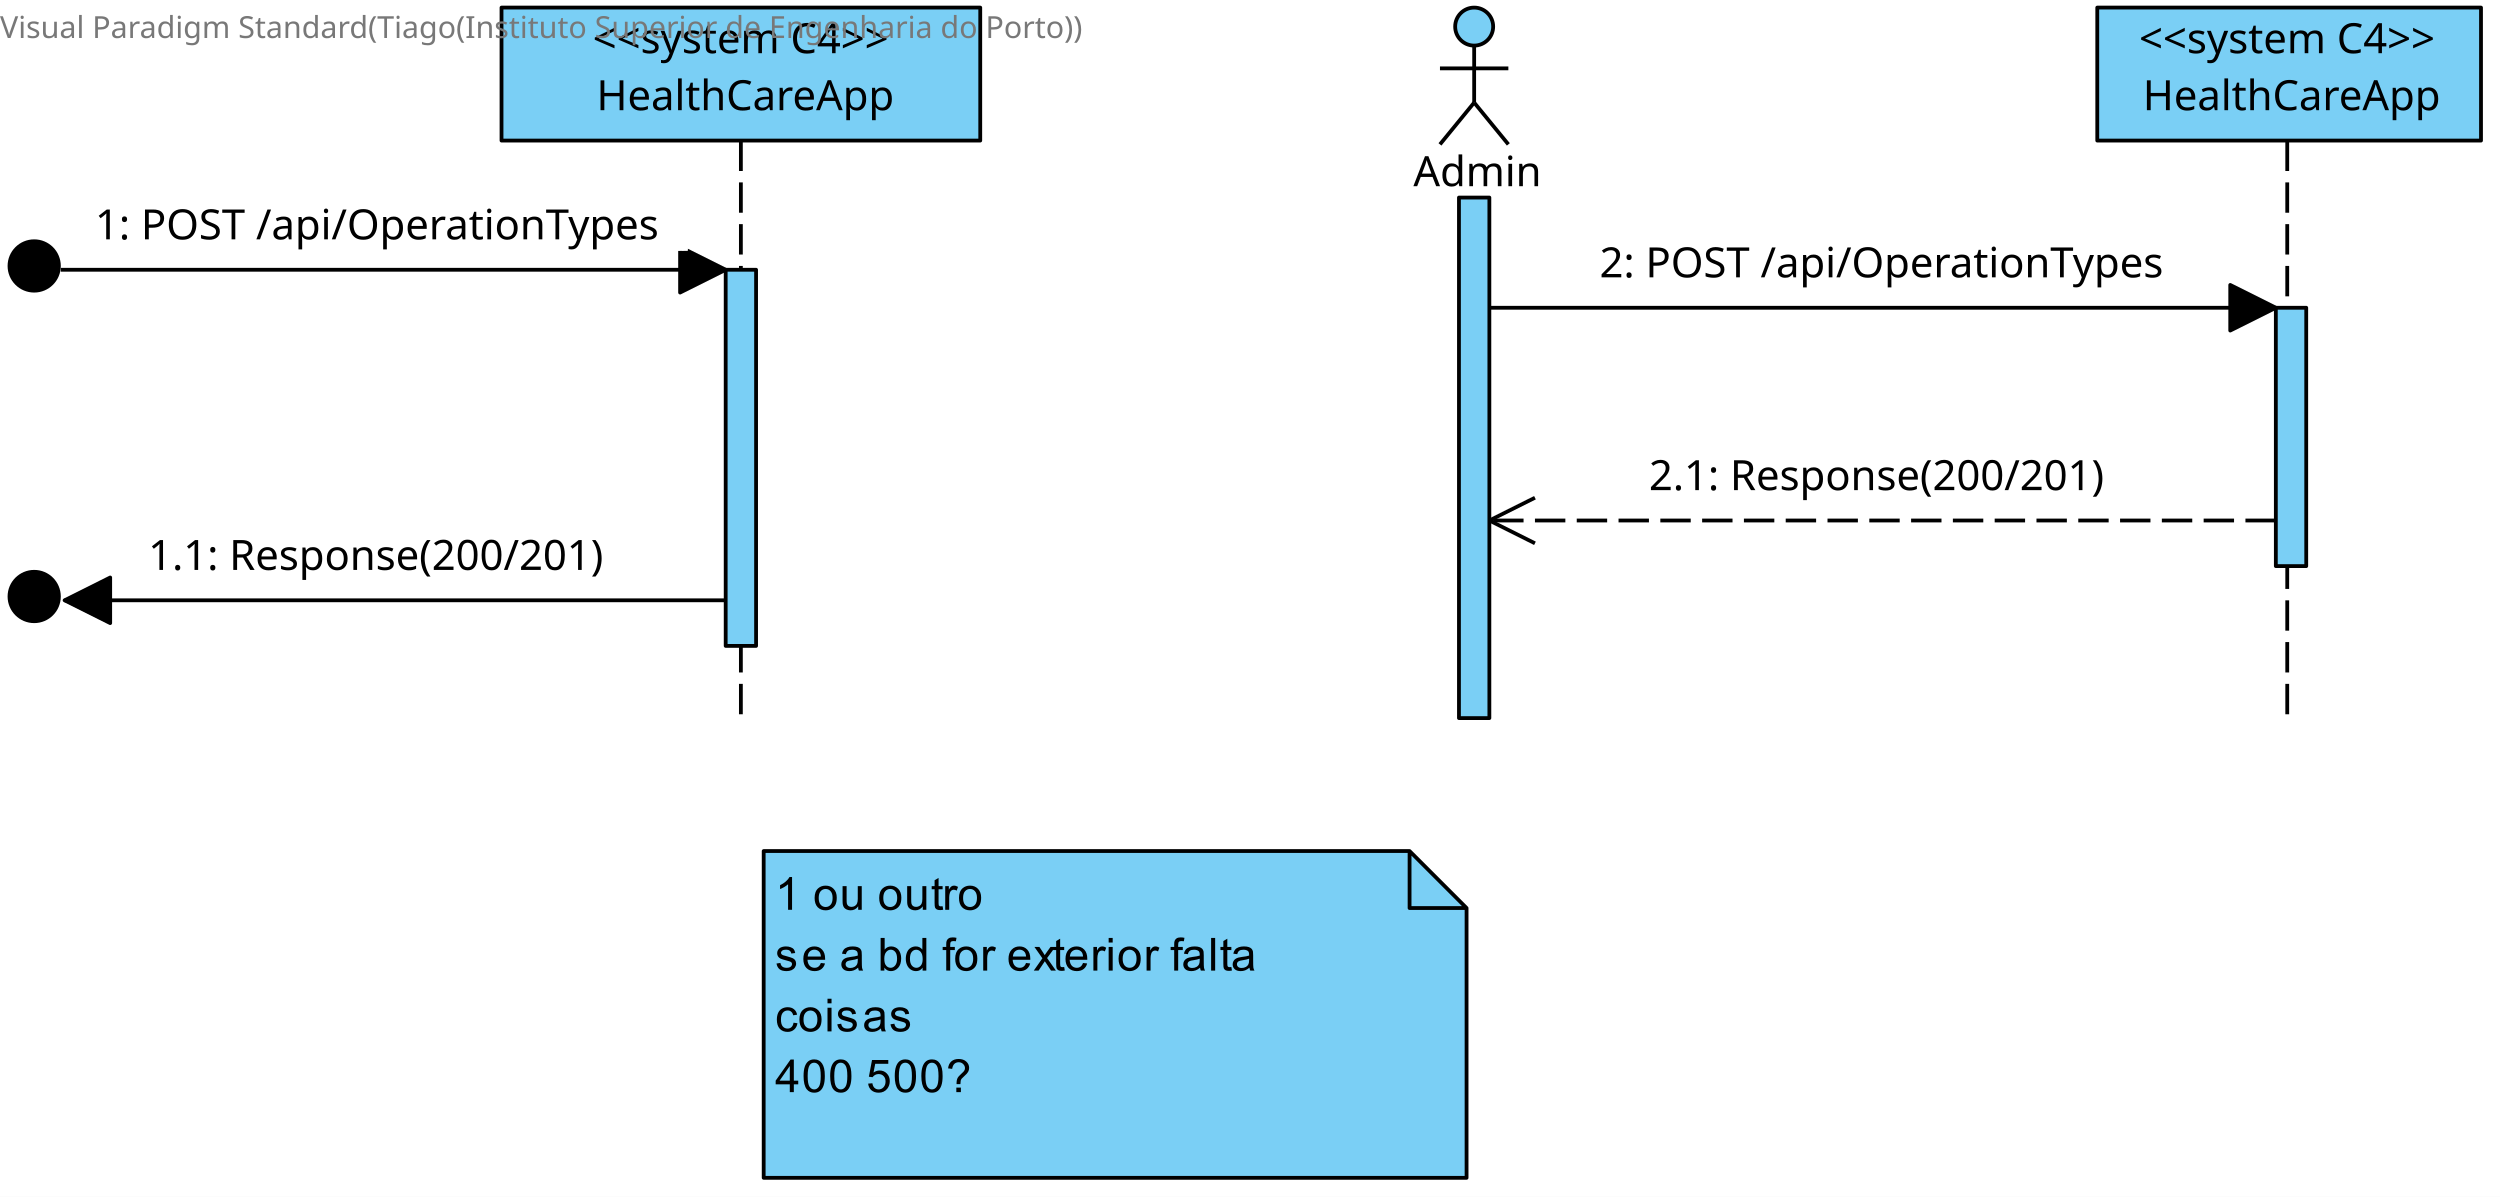
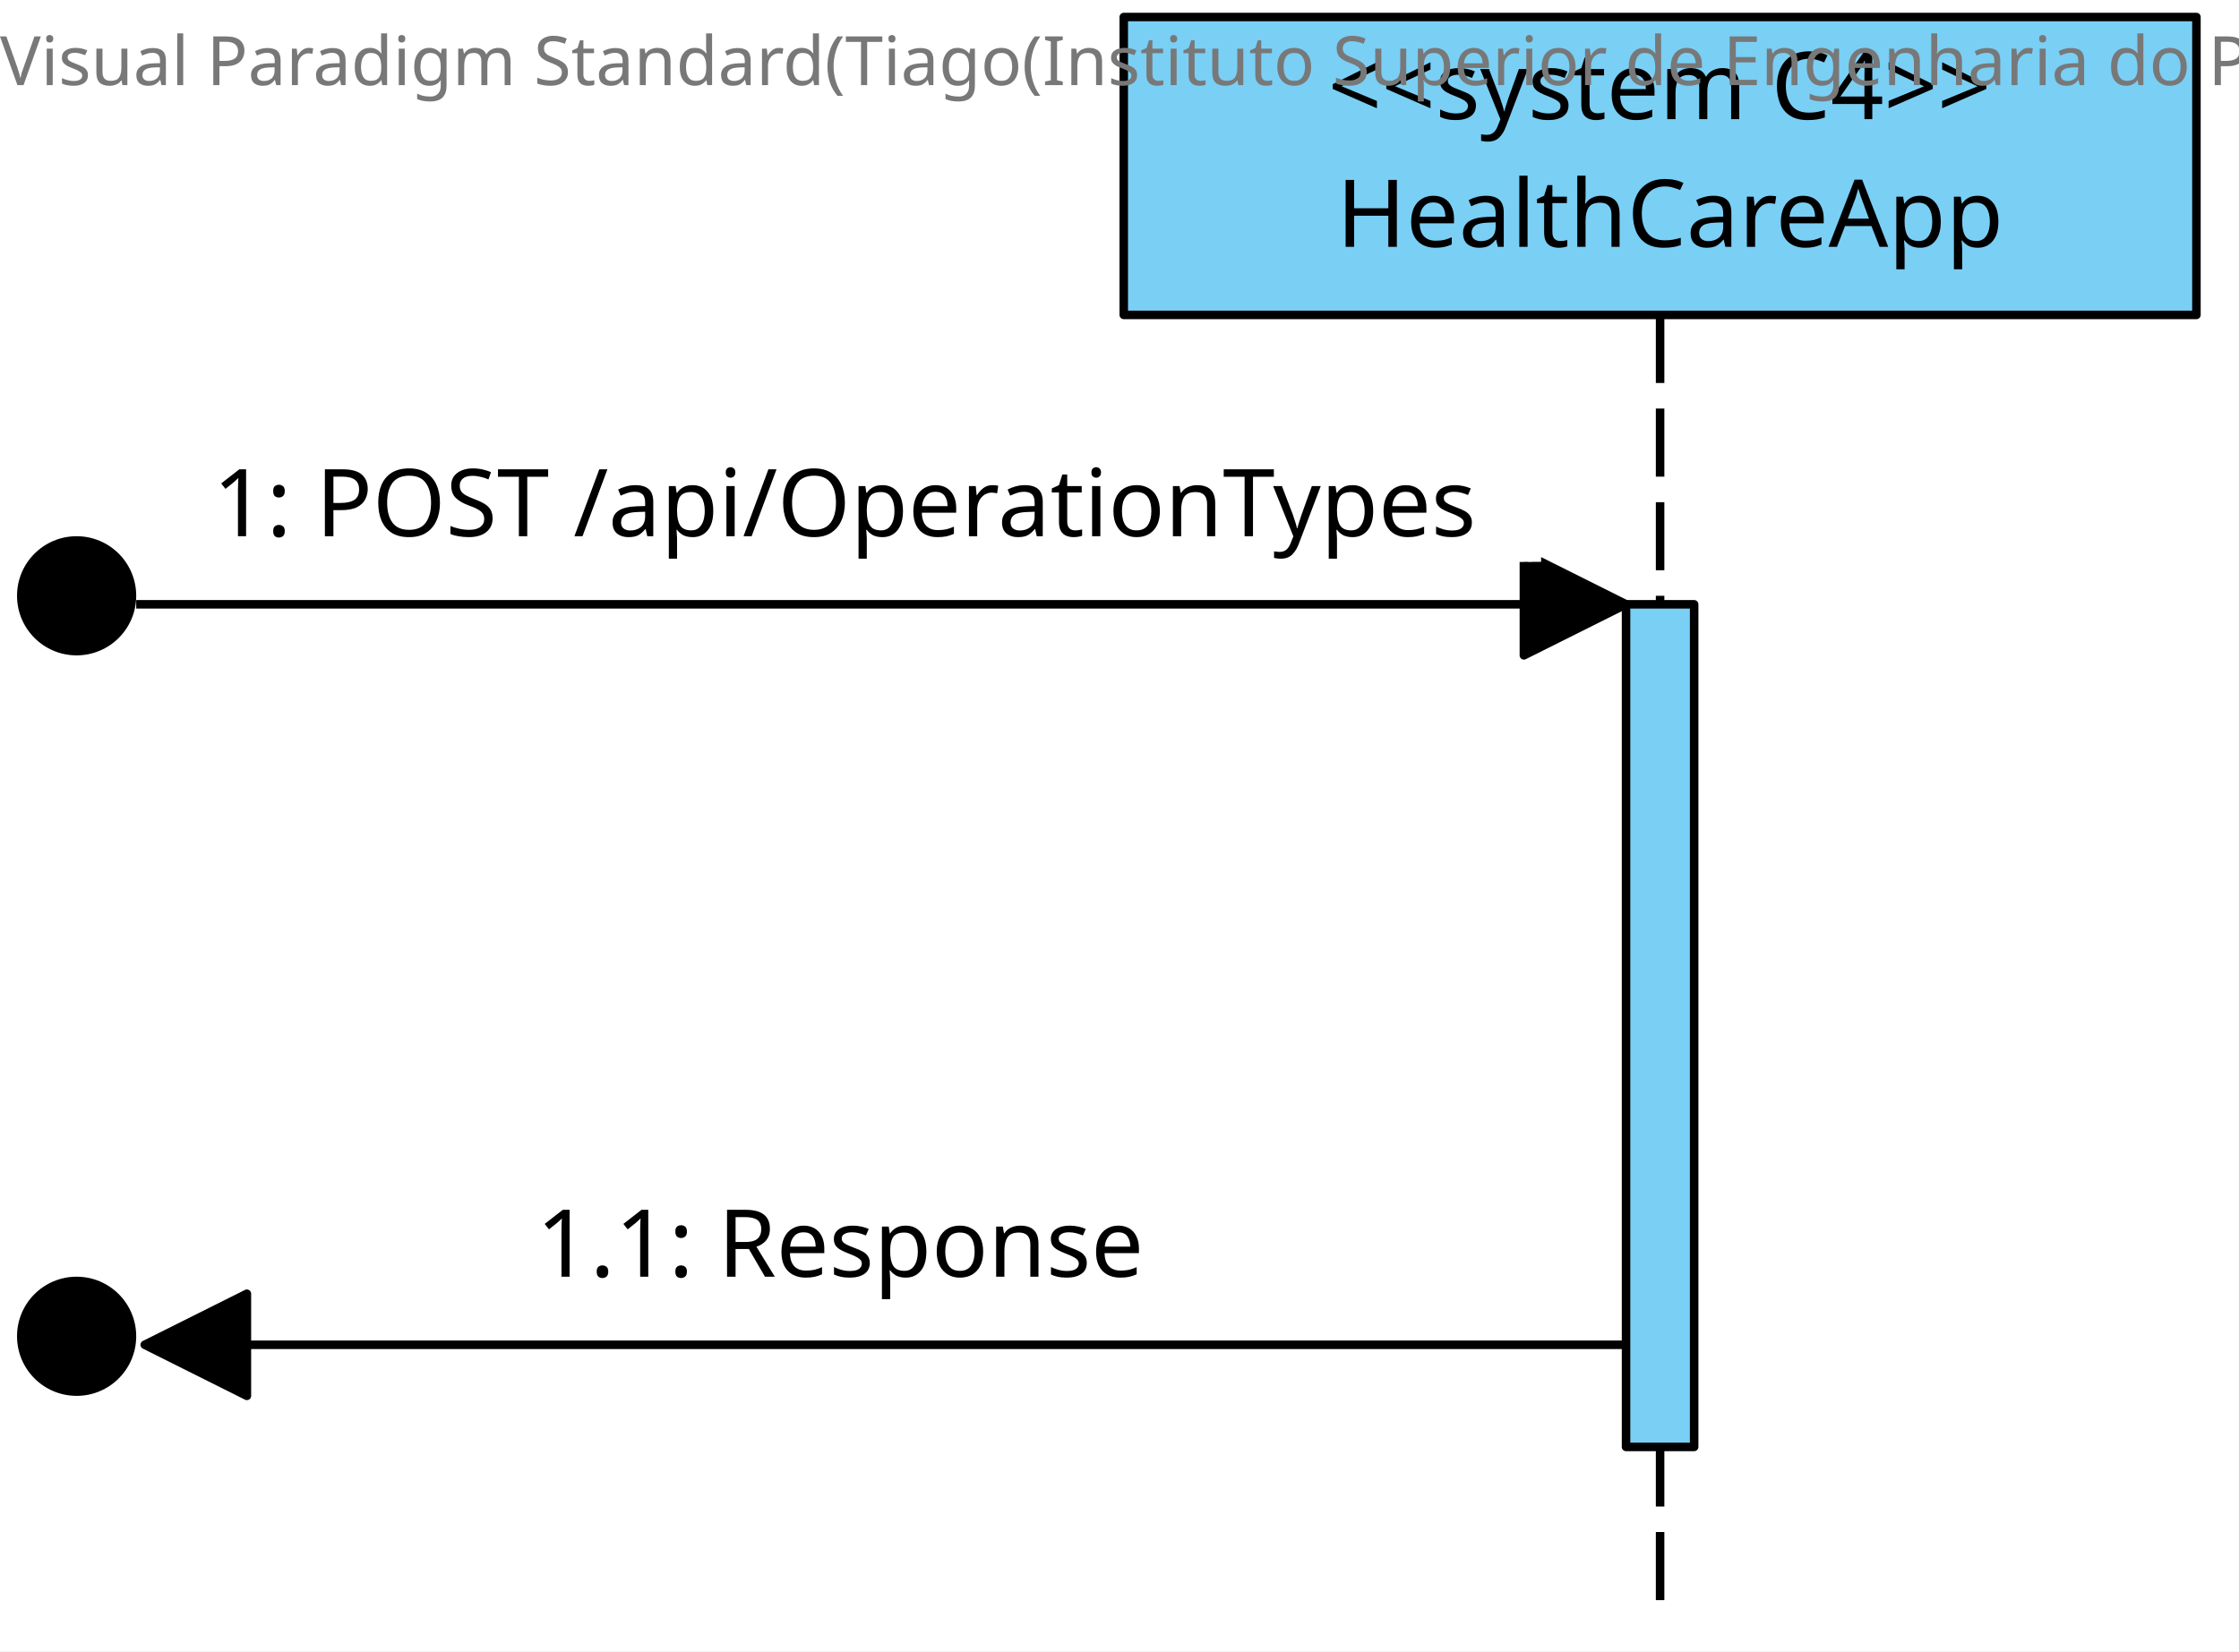
- <svg xmlns="http://www.w3.org/2000/svg" fill-opacity="0" color-rendering="auto" color-interpolation="auto" text-rendering="auto" stroke="rgb(0,0,0)" stroke-linecap="square" width="658" stroke-miterlimit="10" shape-rendering="auto" stroke-opacity="0" fill="rgb(0,0,0)" stroke-dasharray="none" font-weight="normal" stroke-width="1" height="315" font-family="'Dialog'" font-style="normal" stroke-linejoin="miter" font-size="12px" stroke-dashoffset="0" image-rendering="auto">
+ <svg xmlns="http://www.w3.org/2000/svg" fill-opacity="0" color-rendering="auto" color-interpolation="auto" text-rendering="auto" stroke="rgb(0,0,0)" stroke-linecap="square" width="263" stroke-miterlimit="10" shape-rendering="auto" stroke-opacity="0" fill="rgb(0,0,0)" stroke-dasharray="none" font-weight="normal" stroke-width="1" height="194" font-family="'Dialog'" font-style="normal" stroke-linejoin="miter" font-size="12px" stroke-dashoffset="0" image-rendering="auto">
  <defs id="genericDefs" />
  <g>
    <defs id="defs1">
      <clipPath clipPathUnits="userSpaceOnUse" id="clipPath1">
        <path d="M-7 -7 L138 -7 L138 199 L-7 199 L-7 -7 Z" />
      </clipPath>
      <clipPath clipPathUnits="userSpaceOnUse" id="clipPath2">
        <path d="M-7 -7 L26 -7 L26 31 L-7 31 L-7 -7 Z" />
      </clipPath>
      <clipPath clipPathUnits="userSpaceOnUse" id="clipPath3">
        <path d="M-7 -7 L19 -7 L19 110 L-7 110 L-7 -7 Z" />
      </clipPath>
      <clipPath clipPathUnits="userSpaceOnUse" id="clipPath4">
-         <path d="M-7 -7 L71 -7 L71 199 L-7 199 L-7 -7 Z" />
+         <path d="M-127 -30 L254 -30 L254 60 L-127 60 L-127 -30 Z" />
      </clipPath>
      <clipPath clipPathUnits="userSpaceOnUse" id="clipPath5">
-         <path d="M-7 -7 L113 -7 L113 199 L-7 199 L-7 -7 Z" />
+         <path d="M0 0 L279 0 L279 104 L0 104 L0 0 Z" />
      </clipPath>
      <clipPath clipPathUnits="userSpaceOnUse" id="clipPath6">
-         <path d="M-7 -7 L19 -7 L19 79 L-7 79 L-7 -7 Z" />
+         <path d="M215 30 L215 45 L50 45 L50 30 ZM0 0 L0 104 L279 104 L279 11 L166 11 L166 0 Z" />
      </clipPath>
      <clipPath clipPathUnits="userSpaceOnUse" id="clipPath7">
-         <path d="M-7 -7 L197 -7 L197 98 L-7 98 L-7 -7 Z" />
+         <path d="M0 0 L278 0 L278 104 L0 104 L0 0 Z" />
      </clipPath>
      <clipPath clipPathUnits="userSpaceOnUse" id="clipPath8">
-         <path d="M0 0 L0 87 L171 87 L171 0 Z" />
+         <path d="M177 30 L177 45 L86 45 L86 30 ZM0 0 L0 104 L278 104 L278 0 Z" />
      </clipPath>
      <clipPath clipPathUnits="userSpaceOnUse" id="clipPath9">
-         <path d="M-127 -30 L254 -30 L254 60 L-127 60 L-127 -30 Z" />
+         <path d="M-91 -15 L182 -15 L182 30 L-91 30 L-91 -15 Z" />
      </clipPath>
      <clipPath clipPathUnits="userSpaceOnUse" id="clipPath10">
-         <path d="M-52 -15 L104 -15 L104 30 L-52 30 L-52 -15 Z" />
-       </clipPath>
-       <clipPath clipPathUnits="userSpaceOnUse" id="clipPath11">
-         <path d="M-102 -30 L204 -30 L204 60 L-102 60 L-102 -30 Z" />
-       </clipPath>
-       <clipPath clipPathUnits="userSpaceOnUse" id="clipPath12">
-         <path d="M0 0 L279 0 L279 104 L0 104 L0 0 Z" />
-       </clipPath>
-       <clipPath clipPathUnits="userSpaceOnUse" id="clipPath13">
-         <path d="M215 30 L215 45 L50 45 L50 30 ZM0 0 L0 104 L279 104 L279 11 L166 11 L166 0 Z" />
-       </clipPath>
-       <clipPath clipPathUnits="userSpaceOnUse" id="clipPath14">
-         <path d="M0 0 L278 0 L278 104 L0 104 L0 0 Z" />
-       </clipPath>
-       <clipPath clipPathUnits="userSpaceOnUse" id="clipPath15">
-         <path d="M202 30 L202 45 L63 45 L63 30 ZM0 0 L0 104 L278 104 L278 0 Z" />
-       </clipPath>
-       <clipPath clipPathUnits="userSpaceOnUse" id="clipPath16">
-         <path d="M0 0 L311 0 L311 104 L0 104 L0 0 Z" />
-       </clipPath>
-       <clipPath clipPathUnits="userSpaceOnUse" id="clipPath17">
-         <path d="M72 6 L72 21 L20 21 L20 6 ZM235 30 L235 45 L70 45 L70 30 ZM222 86 L222 101 L83 101 L83 86 ZM0 0 L0 104 L311 104 L311 1 L210 1 L210 0 Z" />
-       </clipPath>
-       <clipPath clipPathUnits="userSpaceOnUse" id="clipPath18">
-         <path d="M222 30 L222 45 L83 45 L83 30 ZM0 0 L0 104 L311 104 L311 0 Z" />
-       </clipPath>
-       <clipPath clipPathUnits="userSpaceOnUse" id="clipPath19">
-         <path d="M-139 -15 L278 -15 L278 30 L-139 30 L-139 -15 Z" />
-       </clipPath>
-       <clipPath clipPathUnits="userSpaceOnUse" id="clipPath20">
        <path d="M-165 -15 L330 -15 L330 30 L-165 30 L-165 -15 Z" />
      </clipPath>
    </defs>
    <g fill="white" text-rendering="geometricPrecision" fill-opacity="1" stroke-opacity="1" stroke="white">
-       <rect x="0" width="658" height="315" y="0" stroke="none" />
+       <rect x="0" width="263" height="194" y="0" stroke="none" />
    </g>
    <g font-size="11px" transform="translate(132,2)" fill-opacity="1" fill="rgb(122,207,245)" text-rendering="geometricPrecision" image-rendering="optimizeQuality" font-family="sans-serif" stroke="rgb(122,207,245)" stroke-opacity="1">
      <rect x="0" width="126" height="35" y="0" clip-path="url(#clipPath1)" stroke="none" />
    </g>
    <g stroke-linecap="butt" font-size="11px" transform="translate(132,2)" fill-opacity="1" fill="black" text-rendering="geometricPrecision" image-rendering="optimizeQuality" font-family="sans-serif" stroke-linejoin="round" stroke="black" stroke-opacity="1" stroke-miterlimit="0">
      <rect fill="none" x="0" width="126" height="35" y="0" clip-path="url(#clipPath1)" />
      <line clip-path="url(#clipPath1)" fill="none" x1="63" x2="63" y1="35" y2="188" stroke-linejoin="bevel" stroke-dasharray="8,3" />
    </g>
    <g font-size="11px" transform="translate(2,61)" fill-opacity="1" fill="black" text-rendering="geometricPrecision" image-rendering="optimizeQuality" font-family="sans-serif" stroke="black" stroke-opacity="1">
      <circle r="7" clip-path="url(#clipPath2)" cx="7" cy="9" stroke="none" />
    </g>
    <g font-size="11px" transform="translate(191,71)" fill-opacity="1" fill="rgb(122,207,245)" text-rendering="geometricPrecision" image-rendering="optimizeQuality" font-family="sans-serif" stroke="rgb(122,207,245)" stroke-opacity="1">
      <rect x="0" width="8" height="99" y="0" clip-path="url(#clipPath3)" stroke="none" />
    </g>
    <g stroke-linecap="butt" font-size="11px" transform="translate(191,71)" fill-opacity="1" fill="black" text-rendering="geometricPrecision" image-rendering="optimizeQuality" font-family="sans-serif" stroke-linejoin="round" stroke="black" stroke-opacity="1" stroke-miterlimit="0">
      <rect fill="none" x="0" width="8" height="99" y="0" clip-path="url(#clipPath3)" />
    </g>
    <g font-size="11px" transform="translate(2,148)" fill-opacity="1" fill="black" text-rendering="geometricPrecision" image-rendering="optimizeQuality" font-family="sans-serif" stroke="black" stroke-opacity="1">
      <circle r="7" clip-path="url(#clipPath2)" cx="7" cy="9" stroke="none" />
    </g>
-     <g font-size="11px" transform="translate(358,2)" fill-opacity="1" fill="rgb(122,207,245)" text-rendering="geometricPrecision" image-rendering="optimizeQuality" font-family="sans-serif" stroke="rgb(122,207,245)" stroke-opacity="1">
-       <circle r="5" clip-path="url(#clipPath4)" cx="30" cy="5" stroke="none" />
-       <rect x="26" width="8" height="137" y="50" clip-path="url(#clipPath4)" stroke="none" />
-     </g>
-     <g stroke-linecap="butt" font-size="11px" transform="translate(358,2)" fill-opacity="1" fill="black" text-rendering="geometricPrecision" image-rendering="optimizeQuality" font-family="sans-serif" stroke-linejoin="round" stroke="black" stroke-opacity="1" stroke-miterlimit="0">
-       <circle fill="none" r="5" clip-path="url(#clipPath4)" cx="30" cy="5" />
-       <rect fill="none" x="26" width="8" height="137" y="50" clip-path="url(#clipPath4)" />
-       <line y2="25" fill="none" x1="30" clip-path="url(#clipPath4)" x2="30" y1="10" />
-       <line y2="36" fill="none" x1="30" clip-path="url(#clipPath4)" x2="21" y1="25" />
-       <line y2="36" fill="none" x1="30" clip-path="url(#clipPath4)" x2="39" y1="25" />
-       <line y2="16" fill="none" x1="21" clip-path="url(#clipPath4)" x2="39" y1="16" />
-     </g>
-     <g font-size="11px" transform="translate(552,2)" fill-opacity="1" fill="rgb(122,207,245)" text-rendering="geometricPrecision" image-rendering="optimizeQuality" font-family="sans-serif" stroke="rgb(122,207,245)" stroke-opacity="1">
-       <rect x="0" width="101" height="35" y="0" clip-path="url(#clipPath5)" stroke="none" />
-     </g>
-     <g stroke-linecap="butt" font-size="11px" transform="translate(552,2)" fill-opacity="1" fill="black" text-rendering="geometricPrecision" image-rendering="optimizeQuality" font-family="sans-serif" stroke-linejoin="round" stroke="black" stroke-opacity="1" stroke-miterlimit="0">
-       <rect fill="none" x="0" width="101" height="35" y="0" clip-path="url(#clipPath5)" />
-       <line clip-path="url(#clipPath5)" fill="none" x1="50" x2="50" y1="35" y2="188" stroke-linejoin="bevel" stroke-dasharray="8,3" />
-     </g>
-     <g font-size="11px" transform="translate(599,81)" fill-opacity="1" fill="rgb(122,207,245)" text-rendering="geometricPrecision" image-rendering="optimizeQuality" font-family="sans-serif" stroke="rgb(122,207,245)" stroke-opacity="1">
-       <rect x="0" width="8" height="68" y="0" clip-path="url(#clipPath6)" stroke="none" />
-     </g>
-     <g stroke-linecap="butt" font-size="11px" transform="translate(599,81)" fill-opacity="1" fill="black" text-rendering="geometricPrecision" image-rendering="optimizeQuality" font-family="sans-serif" stroke-linejoin="round" stroke="black" stroke-opacity="1" stroke-miterlimit="0">
-       <rect fill="none" x="0" width="8" height="68" y="0" clip-path="url(#clipPath6)" />
-     </g>
-     <g transform="translate(201,224)" fill-opacity="1" fill="rgb(122,207,245)" text-rendering="geometricPrecision" image-rendering="optimizeQuality" font-family="sans-serif" stroke="rgb(122,207,245)" stroke-opacity="1">
-       <polygon points=" 0 0 170 0 185 15 170 15 170 0 185 15 185 86 0 86" stroke="none" clip-path="url(#clipPath7)" />
-     </g>
-     <g stroke-linecap="butt" transform="translate(201,224)" fill-opacity="1" fill="black" text-rendering="geometricPrecision" image-rendering="optimizeQuality" font-family="sans-serif" stroke-linejoin="round" stroke="black" stroke-opacity="1" stroke-miterlimit="0">
-       <polygon fill="none" points=" 0 0 170 0 185 15 170 15 170 0 185 15 185 86 0 86" clip-path="url(#clipPath7)" />
-     </g>
-     <g font-size="11px" transform="translate(201,224)" fill-opacity="1" fill="black" text-rendering="geometricPrecision" image-rendering="optimizeQuality" font-family="'Tahoma'" stroke="black" stroke-opacity="1">
-       <path d="M7.469 15.457 L6.422 15.457 L6.422 8.738 Q6.031 9.098 5.406 9.473 Q4.797 9.832 4.312 10.004 L4.312 8.988 Q5.188 8.566 5.844 7.988 Q6.516 7.394 6.797 6.832 L7.469 6.832 L7.469 15.457 ZM13.406 12.348 Q13.406 10.613 14.359 9.785 Q15.156 9.098 16.312 9.098 Q17.594 9.098 18.406 9.941 Q19.234 10.77 19.234 12.254 Q19.234 13.457 18.875 14.145 Q18.516 14.832 17.812 15.223 Q17.125 15.598 16.312 15.598 Q15.016 15.598 14.203 14.77 Q13.406 13.926 13.406 12.348 ZM14.484 12.348 Q14.484 13.535 15 14.129 Q15.531 14.723 16.312 14.723 Q17.109 14.723 17.625 14.129 Q18.141 13.535 18.141 12.316 Q18.141 11.16 17.609 10.566 Q17.094 9.973 16.312 9.973 Q15.531 9.973 15 10.566 Q14.484 11.145 14.484 12.348 ZM24.875 15.457 L24.875 14.535 Q24.141 15.598 22.891 15.598 Q22.344 15.598 21.859 15.395 Q21.391 15.176 21.156 14.863 Q20.922 14.535 20.828 14.066 Q20.766 13.77 20.766 13.082 L20.766 9.238 L21.828 9.238 L21.828 12.691 Q21.828 13.504 21.891 13.801 Q21.984 14.207 22.297 14.457 Q22.625 14.691 23.109 14.691 Q23.578 14.691 23.984 14.457 Q24.406 14.207 24.578 13.785 Q24.766 13.363 24.766 12.566 L24.766 9.238 L25.812 9.238 L25.812 15.457 L24.875 15.457 ZM30.406 12.348 Q30.406 10.613 31.359 9.785 Q32.156 9.098 33.312 9.098 Q34.594 9.098 35.406 9.941 Q36.234 10.77 36.234 12.254 Q36.234 13.457 35.875 14.145 Q35.516 14.832 34.812 15.223 Q34.125 15.598 33.312 15.598 Q32.016 15.598 31.203 14.77 Q30.406 13.926 30.406 12.348 ZM31.484 12.348 Q31.484 13.535 32 14.129 Q32.531 14.723 33.312 14.723 Q34.109 14.723 34.625 14.129 Q35.141 13.535 35.141 12.316 Q35.141 11.16 34.609 10.566 Q34.094 9.973 33.312 9.973 Q32.531 9.973 32 10.566 Q31.484 11.145 31.484 12.348 ZM41.875 15.457 L41.875 14.535 Q41.141 15.598 39.891 15.598 Q39.344 15.598 38.859 15.395 Q38.391 15.176 38.156 14.863 Q37.922 14.535 37.828 14.066 Q37.766 13.77 37.766 13.082 L37.766 9.238 L38.828 9.238 L38.828 12.691 Q38.828 13.504 38.891 13.801 Q38.984 14.207 39.297 14.457 Q39.625 14.691 40.109 14.691 Q40.578 14.691 40.984 14.457 Q41.406 14.207 41.578 13.785 Q41.766 13.363 41.766 12.566 L41.766 9.238 L42.812 9.238 L42.812 15.457 L41.875 15.457 ZM47.094 14.52 L47.25 15.441 Q46.797 15.535 46.453 15.535 Q45.875 15.535 45.562 15.363 Q45.25 15.176 45.109 14.879 Q44.984 14.582 44.984 13.629 L44.984 10.051 L44.219 10.051 L44.219 9.238 L44.984 9.238 L44.984 7.691 L46.031 7.066 L46.031 9.238 L47.094 9.238 L47.094 10.051 L46.031 10.051 L46.031 13.691 Q46.031 14.145 46.078 14.27 Q46.141 14.395 46.266 14.473 Q46.391 14.551 46.625 14.551 Q46.812 14.551 47.094 14.52 ZM47.781 15.457 L47.781 9.238 L48.734 9.238 L48.734 10.176 Q49.094 9.52 49.391 9.316 Q49.703 9.098 50.078 9.098 Q50.609 9.098 51.156 9.426 L50.797 10.41 Q50.406 10.176 50.031 10.176 Q49.672 10.176 49.391 10.395 Q49.125 10.598 49.016 10.973 Q48.828 11.535 48.828 12.191 L48.828 15.457 L47.781 15.457 ZM51.406 12.348 Q51.406 10.613 52.359 9.785 Q53.156 9.098 54.312 9.098 Q55.594 9.098 56.406 9.941 Q57.234 10.77 57.234 12.254 Q57.234 13.457 56.875 14.145 Q56.516 14.832 55.812 15.223 Q55.125 15.598 54.312 15.598 Q53.016 15.598 52.203 14.77 Q51.406 13.926 51.406 12.348 ZM52.484 12.348 Q52.484 13.535 53 14.129 Q53.531 14.723 54.312 14.723 Q55.109 14.723 55.625 14.129 Q56.141 13.535 56.141 12.316 Q56.141 11.16 55.609 10.566 Q55.094 9.973 54.312 9.973 Q53.531 9.973 53 10.566 Q52.484 11.145 52.484 12.348 Z" stroke="none" clip-path="url(#clipPath8)" />
-       <path d="M3.375 29.598 L4.406 29.441 Q4.5 30.066 4.891 30.395 Q5.297 30.723 6.031 30.723 Q6.75 30.723 7.094 30.441 Q7.453 30.145 7.453 29.738 Q7.453 29.379 7.141 29.176 Q6.922 29.035 6.062 28.816 Q4.906 28.52 4.453 28.316 Q4.016 28.098 3.781 27.723 Q3.547 27.348 3.547 26.879 Q3.547 26.473 3.734 26.113 Q3.922 25.754 4.25 25.52 Q4.5 25.348 4.922 25.223 Q5.344 25.098 5.844 25.098 Q6.562 25.098 7.109 25.316 Q7.672 25.52 7.938 25.879 Q8.203 26.238 8.297 26.832 L7.266 26.973 Q7.203 26.504 6.859 26.238 Q6.531 25.957 5.906 25.957 Q5.188 25.957 4.875 26.207 Q4.562 26.441 4.562 26.77 Q4.562 26.973 4.688 27.129 Q4.828 27.301 5.094 27.41 Q5.25 27.473 6.031 27.676 Q7.156 27.988 7.594 28.176 Q8.031 28.363 8.281 28.723 Q8.531 29.082 8.531 29.629 Q8.531 30.16 8.219 30.629 Q7.922 31.082 7.344 31.348 Q6.766 31.598 6.031 31.598 Q4.812 31.598 4.172 31.098 Q3.547 30.582 3.375 29.598 ZM15.047 29.457 L16.141 29.582 Q15.891 30.535 15.188 31.066 Q14.484 31.598 13.406 31.598 Q12.047 31.598 11.234 30.754 Q10.438 29.91 10.438 28.395 Q10.438 26.832 11.25 25.973 Q12.062 25.098 13.344 25.098 Q14.594 25.098 15.375 25.941 Q16.172 26.785 16.172 28.332 Q16.172 28.426 16.172 28.613 L11.531 28.613 Q11.594 29.645 12.109 30.191 Q12.625 30.723 13.406 30.723 Q13.984 30.723 14.391 30.426 Q14.812 30.113 15.047 29.457 ZM11.594 27.754 L15.062 27.754 Q15 26.957 14.672 26.566 Q14.156 25.957 13.359 25.957 Q12.625 25.957 12.125 26.441 Q11.641 26.926 11.594 27.754 ZM24.859 30.691 Q24.266 31.191 23.719 31.395 Q23.188 31.598 22.562 31.598 Q21.531 31.598 20.984 31.098 Q20.438 30.598 20.438 29.816 Q20.438 29.363 20.641 28.988 Q20.844 28.598 21.188 28.379 Q21.531 28.145 21.953 28.035 Q22.25 27.941 22.891 27.863 Q24.156 27.723 24.766 27.504 Q24.766 27.285 24.766 27.238 Q24.766 26.582 24.469 26.316 Q24.062 25.973 23.266 25.973 Q22.531 25.973 22.172 26.238 Q21.812 26.488 21.641 27.145 L20.609 27.004 Q20.75 26.348 21.078 25.941 Q21.406 25.535 22.016 25.316 Q22.625 25.098 23.422 25.098 Q24.219 25.098 24.719 25.285 Q25.219 25.473 25.453 25.754 Q25.688 26.035 25.781 26.473 Q25.828 26.738 25.828 27.441 L25.828 28.848 Q25.828 30.316 25.891 30.707 Q25.969 31.098 26.172 31.457 L25.062 31.457 Q24.906 31.129 24.859 30.691 ZM24.766 28.332 Q24.188 28.566 23.047 28.738 Q22.391 28.832 22.125 28.957 Q21.859 29.066 21.703 29.285 Q21.562 29.504 21.562 29.785 Q21.562 30.207 21.875 30.488 Q22.203 30.77 22.812 30.77 Q23.422 30.77 23.891 30.504 Q24.375 30.238 24.594 29.77 Q24.766 29.41 24.766 28.723 L24.766 28.332 ZM31.766 31.457 L30.781 31.457 L30.781 22.863 L31.844 22.863 L31.844 25.926 Q32.516 25.098 33.547 25.098 Q34.125 25.098 34.625 25.332 Q35.141 25.551 35.469 25.973 Q35.812 26.395 36 26.988 Q36.188 27.582 36.188 28.254 Q36.188 29.848 35.391 30.723 Q34.594 31.598 33.5 31.598 Q32.391 31.598 31.766 30.676 L31.766 31.457 ZM31.75 28.301 Q31.75 29.41 32.062 29.91 Q32.562 30.723 33.406 30.723 Q34.094 30.723 34.594 30.129 Q35.109 29.535 35.109 28.332 Q35.109 27.113 34.625 26.535 Q34.141 25.957 33.453 25.957 Q32.766 25.957 32.25 26.566 Q31.75 27.16 31.75 28.301 ZM41.828 31.457 L41.828 30.676 Q41.234 31.598 40.094 31.598 Q39.344 31.598 38.719 31.191 Q38.094 30.77 37.75 30.035 Q37.406 29.301 37.406 28.348 Q37.406 27.426 37.719 26.66 Q38.031 25.895 38.656 25.504 Q39.281 25.098 40.047 25.098 Q40.609 25.098 41.047 25.332 Q41.484 25.566 41.766 25.941 L41.766 22.863 L42.812 22.863 L42.812 31.457 L41.828 31.457 ZM38.5 28.348 Q38.5 29.551 39 30.145 Q39.5 30.723 40.188 30.723 Q40.875 30.723 41.359 30.16 Q41.844 29.598 41.844 28.441 Q41.844 27.16 41.344 26.566 Q40.859 25.973 40.141 25.973 Q39.438 25.973 38.969 26.551 Q38.5 27.113 38.5 28.348 ZM48.047 31.457 L48.047 26.051 L47.109 26.051 L47.109 25.238 L48.047 25.238 L48.047 24.566 Q48.047 23.941 48.156 23.645 Q48.312 23.223 48.688 22.973 Q49.078 22.723 49.766 22.723 Q50.219 22.723 50.75 22.832 L50.594 23.738 Q50.266 23.691 49.969 23.691 Q49.484 23.691 49.281 23.895 Q49.094 24.098 49.094 24.66 L49.094 25.238 L50.312 25.238 L50.312 26.051 L49.094 26.051 L49.094 31.457 L48.047 31.457 ZM50.406 28.348 Q50.406 26.613 51.359 25.785 Q52.156 25.098 53.312 25.098 Q54.594 25.098 55.406 25.941 Q56.234 26.77 56.234 28.254 Q56.234 29.457 55.875 30.145 Q55.516 30.832 54.812 31.223 Q54.125 31.598 53.312 31.598 Q52.016 31.598 51.203 30.77 Q50.406 29.926 50.406 28.348 ZM51.484 28.348 Q51.484 29.535 52 30.129 Q52.531 30.723 53.312 30.723 Q54.109 30.723 54.625 30.129 Q55.141 29.535 55.141 28.316 Q55.141 27.16 54.609 26.566 Q54.094 25.973 53.312 25.973 Q52.531 25.973 52 26.566 Q51.484 27.145 51.484 28.348 ZM57.781 31.457 L57.781 25.238 L58.734 25.238 L58.734 26.176 Q59.094 25.52 59.391 25.316 Q59.703 25.098 60.078 25.098 Q60.609 25.098 61.156 25.426 L60.797 26.41 Q60.406 26.176 60.031 26.176 Q59.672 26.176 59.391 26.395 Q59.125 26.598 59.016 26.973 Q58.828 27.535 58.828 28.191 L58.828 31.457 L57.781 31.457 ZM69.047 29.457 L70.141 29.582 Q69.891 30.535 69.188 31.066 Q68.484 31.598 67.406 31.598 Q66.047 31.598 65.234 30.754 Q64.438 29.91 64.438 28.395 Q64.438 26.832 65.25 25.973 Q66.062 25.098 67.344 25.098 Q68.594 25.098 69.375 25.941 Q70.172 26.785 70.172 28.332 Q70.172 28.426 70.172 28.613 L65.531 28.613 Q65.594 29.645 66.109 30.191 Q66.625 30.723 67.406 30.723 Q67.984 30.723 68.391 30.426 Q68.812 30.113 69.047 29.457 ZM65.594 27.754 L69.062 27.754 Q69 26.957 68.672 26.566 Q68.156 25.957 67.359 25.957 Q66.625 25.957 66.125 26.441 Q65.641 26.926 65.594 27.754 ZM71.094 31.457 L73.359 28.223 L71.266 25.238 L72.578 25.238 L73.531 26.691 Q73.797 27.113 73.969 27.395 Q74.219 27.004 74.438 26.707 L75.484 25.238 L76.75 25.238 L74.594 28.16 L76.906 31.457 L75.625 31.457 L74.344 29.52 L74 29.004 L72.359 31.457 L71.094 31.457 ZM79.094 30.52 L79.25 31.441 Q78.797 31.535 78.453 31.535 Q77.875 31.535 77.562 31.363 Q77.25 31.176 77.109 30.879 Q76.984 30.582 76.984 29.629 L76.984 26.051 L76.219 26.051 L76.219 25.238 L76.984 25.238 L76.984 23.691 L78.031 23.066 L78.031 25.238 L79.094 25.238 L79.094 26.051 L78.031 26.051 L78.031 29.691 Q78.031 30.145 78.078 30.27 Q78.141 30.395 78.266 30.473 Q78.391 30.551 78.625 30.551 Q78.812 30.551 79.094 30.52 ZM84.047 29.457 L85.141 29.582 Q84.891 30.535 84.188 31.066 Q83.484 31.598 82.406 31.598 Q81.047 31.598 80.234 30.754 Q79.438 29.91 79.438 28.395 Q79.438 26.832 80.25 25.973 Q81.062 25.098 82.344 25.098 Q83.594 25.098 84.375 25.941 Q85.172 26.785 85.172 28.332 Q85.172 28.426 85.172 28.613 L80.531 28.613 Q80.594 29.645 81.109 30.191 Q81.625 30.723 82.406 30.723 Q82.984 30.723 83.391 30.426 Q83.812 30.113 84.047 29.457 ZM80.594 27.754 L84.062 27.754 Q84 26.957 83.672 26.566 Q83.156 25.957 82.359 25.957 Q81.625 25.957 81.125 26.441 Q80.641 26.926 80.594 27.754 ZM86.781 31.457 L86.781 25.238 L87.734 25.238 L87.734 26.176 Q88.094 25.52 88.391 25.316 Q88.703 25.098 89.078 25.098 Q89.609 25.098 90.156 25.426 L89.797 26.41 Q89.406 26.176 89.031 26.176 Q88.672 26.176 88.391 26.395 Q88.125 26.598 88.016 26.973 Q87.828 27.535 87.828 28.191 L87.828 31.457 L86.781 31.457 ZM90.797 24.082 L90.797 22.863 L91.859 22.863 L91.859 24.082 L90.797 24.082 ZM90.797 31.457 L90.797 25.238 L91.859 25.238 L91.859 31.457 L90.797 31.457 ZM93.406 28.348 Q93.406 26.613 94.359 25.785 Q95.156 25.098 96.312 25.098 Q97.594 25.098 98.406 25.941 Q99.234 26.77 99.234 28.254 Q99.234 29.457 98.875 30.145 Q98.516 30.832 97.812 31.223 Q97.125 31.598 96.312 31.598 Q95.016 31.598 94.203 30.77 Q93.406 29.926 93.406 28.348 ZM94.484 28.348 Q94.484 29.535 95 30.129 Q95.531 30.723 96.312 30.723 Q97.109 30.723 97.625 30.129 Q98.141 29.535 98.141 28.316 Q98.141 27.16 97.609 26.566 Q97.094 25.973 96.312 25.973 Q95.531 25.973 95 26.566 Q94.484 27.145 94.484 28.348 ZM100.781 31.457 L100.781 25.238 L101.734 25.238 L101.734 26.176 Q102.094 25.52 102.391 25.316 Q102.703 25.098 103.078 25.098 Q103.609 25.098 104.156 25.426 L103.797 26.41 Q103.406 26.176 103.031 26.176 Q102.672 26.176 102.391 26.395 Q102.125 26.598 102.016 26.973 Q101.828 27.535 101.828 28.191 L101.828 31.457 L100.781 31.457 ZM108.047 31.457 L108.047 26.051 L107.109 26.051 L107.109 25.238 L108.047 25.238 L108.047 24.566 Q108.047 23.941 108.156 23.645 Q108.312 23.223 108.688 22.973 Q109.078 22.723 109.766 22.723 Q110.219 22.723 110.75 22.832 L110.594 23.738 Q110.266 23.691 109.969 23.691 Q109.484 23.691 109.281 23.895 Q109.094 24.098 109.094 24.66 L109.094 25.238 L110.312 25.238 L110.312 26.051 L109.094 26.051 L109.094 31.457 L108.047 31.457 ZM114.859 30.691 Q114.266 31.191 113.719 31.395 Q113.188 31.598 112.562 31.598 Q111.531 31.598 110.984 31.098 Q110.438 30.598 110.438 29.816 Q110.438 29.363 110.641 28.988 Q110.844 28.598 111.188 28.379 Q111.531 28.145 111.953 28.035 Q112.25 27.941 112.891 27.863 Q114.156 27.723 114.766 27.504 Q114.766 27.285 114.766 27.238 Q114.766 26.582 114.469 26.316 Q114.062 25.973 113.266 25.973 Q112.531 25.973 112.172 26.238 Q111.812 26.488 111.641 27.145 L110.609 27.004 Q110.75 26.348 111.078 25.941 Q111.406 25.535 112.016 25.316 Q112.625 25.098 113.422 25.098 Q114.219 25.098 114.719 25.285 Q115.219 25.473 115.453 25.754 Q115.688 26.035 115.781 26.473 Q115.828 26.738 115.828 27.441 L115.828 28.848 Q115.828 30.316 115.891 30.707 Q115.969 31.098 116.172 31.457 L115.062 31.457 Q114.906 31.129 114.859 30.691 ZM114.766 28.332 Q114.188 28.566 113.047 28.738 Q112.391 28.832 112.125 28.957 Q111.859 29.066 111.703 29.285 Q111.562 29.504 111.562 29.785 Q111.562 30.207 111.875 30.488 Q112.203 30.77 112.812 30.77 Q113.422 30.77 113.891 30.504 Q114.375 30.238 114.594 29.77 Q114.766 29.41 114.766 28.723 L114.766 28.332 ZM117.766 31.457 L117.766 22.863 L118.828 22.863 L118.828 31.457 L117.766 31.457 ZM123.094 30.52 L123.25 31.441 Q122.797 31.535 122.453 31.535 Q121.875 31.535 121.562 31.363 Q121.25 31.176 121.109 30.879 Q120.984 30.582 120.984 29.629 L120.984 26.051 L120.219 26.051 L120.219 25.238 L120.984 25.238 L120.984 23.691 L122.031 23.066 L122.031 25.238 L123.094 25.238 L123.094 26.051 L122.031 26.051 L122.031 29.691 Q122.031 30.145 122.078 30.27 Q122.141 30.395 122.266 30.473 Q122.391 30.551 122.625 30.551 Q122.812 30.551 123.094 30.52 ZM127.859 30.691 Q127.266 31.191 126.719 31.395 Q126.188 31.598 125.562 31.598 Q124.531 31.598 123.984 31.098 Q123.438 30.598 123.438 29.816 Q123.438 29.363 123.641 28.988 Q123.844 28.598 124.188 28.379 Q124.531 28.145 124.953 28.035 Q125.25 27.941 125.891 27.863 Q127.156 27.723 127.766 27.504 Q127.766 27.285 127.766 27.238 Q127.766 26.582 127.469 26.316 Q127.062 25.973 126.266 25.973 Q125.531 25.973 125.172 26.238 Q124.812 26.488 124.641 27.145 L123.609 27.004 Q123.75 26.348 124.078 25.941 Q124.406 25.535 125.016 25.316 Q125.625 25.098 126.422 25.098 Q127.219 25.098 127.719 25.285 Q128.219 25.473 128.453 25.754 Q128.688 26.035 128.781 26.473 Q128.828 26.738 128.828 27.441 L128.828 28.848 Q128.828 30.316 128.891 30.707 Q128.969 31.098 129.172 31.457 L128.062 31.457 Q127.906 31.129 127.859 30.691 ZM127.766 28.332 Q127.188 28.566 126.047 28.738 Q125.391 28.832 125.125 28.957 Q124.859 29.066 124.703 29.285 Q124.562 29.504 124.562 29.785 Q124.562 30.207 124.875 30.488 Q125.203 30.77 125.812 30.77 Q126.422 30.77 126.891 30.504 Q127.375 30.238 127.594 29.77 Q127.766 29.41 127.766 28.723 L127.766 28.332 Z" clip-path="url(#clipPath8)" stroke="none" />
-       <path d="M7.859 45.176 L8.891 45.316 Q8.719 46.379 8.016 46.988 Q7.312 47.598 6.297 47.598 Q5.016 47.598 4.234 46.77 Q3.469 45.926 3.469 44.363 Q3.469 43.363 3.797 42.613 Q4.141 41.848 4.812 41.473 Q5.5 41.098 6.312 41.098 Q7.312 41.098 7.953 41.613 Q8.609 42.113 8.797 43.066 L7.766 43.223 Q7.625 42.598 7.25 42.285 Q6.875 41.957 6.344 41.957 Q5.547 41.957 5.047 42.535 Q4.547 43.098 4.547 44.332 Q4.547 45.598 5.031 46.16 Q5.516 46.723 6.281 46.723 Q6.906 46.723 7.312 46.348 Q7.734 45.973 7.859 45.176 ZM9.406 44.348 Q9.406 42.613 10.359 41.785 Q11.156 41.098 12.312 41.098 Q13.594 41.098 14.406 41.941 Q15.234 42.77 15.234 44.254 Q15.234 45.457 14.875 46.145 Q14.516 46.832 13.812 47.223 Q13.125 47.598 12.312 47.598 Q11.016 47.598 10.203 46.77 Q9.406 45.926 9.406 44.348 ZM10.484 44.348 Q10.484 45.535 11 46.129 Q11.531 46.723 12.312 46.723 Q13.109 46.723 13.625 46.129 Q14.141 45.535 14.141 44.316 Q14.141 43.16 13.609 42.566 Q13.094 41.973 12.312 41.973 Q11.531 41.973 11 42.566 Q10.484 43.145 10.484 44.348 ZM16.797 40.082 L16.797 38.863 L17.859 38.863 L17.859 40.082 L16.797 40.082 ZM16.797 47.457 L16.797 41.238 L17.859 41.238 L17.859 47.457 L16.797 47.457 ZM19.375 45.598 L20.406 45.441 Q20.5 46.066 20.891 46.395 Q21.297 46.723 22.031 46.723 Q22.75 46.723 23.094 46.441 Q23.453 46.145 23.453 45.738 Q23.453 45.379 23.141 45.176 Q22.922 45.035 22.062 44.816 Q20.906 44.52 20.453 44.316 Q20.016 44.098 19.781 43.723 Q19.547 43.348 19.547 42.879 Q19.547 42.473 19.734 42.113 Q19.922 41.754 20.25 41.52 Q20.5 41.348 20.922 41.223 Q21.344 41.098 21.844 41.098 Q22.562 41.098 23.109 41.316 Q23.672 41.52 23.938 41.879 Q24.203 42.238 24.297 42.832 L23.266 42.973 Q23.203 42.504 22.859 42.238 Q22.531 41.957 21.906 41.957 Q21.188 41.957 20.875 42.207 Q20.562 42.441 20.562 42.77 Q20.562 42.973 20.688 43.129 Q20.828 43.301 21.094 43.41 Q21.25 43.473 22.031 43.676 Q23.156 43.988 23.594 44.176 Q24.031 44.363 24.281 44.723 Q24.531 45.082 24.531 45.629 Q24.531 46.16 24.219 46.629 Q23.922 47.082 23.344 47.348 Q22.766 47.598 22.031 47.598 Q20.812 47.598 20.172 47.098 Q19.547 46.582 19.375 45.598 ZM30.859 46.691 Q30.266 47.191 29.719 47.395 Q29.188 47.598 28.562 47.598 Q27.531 47.598 26.984 47.098 Q26.438 46.598 26.438 45.816 Q26.438 45.363 26.641 44.988 Q26.844 44.598 27.188 44.379 Q27.531 44.145 27.953 44.035 Q28.25 43.941 28.891 43.863 Q30.156 43.723 30.766 43.504 Q30.766 43.285 30.766 43.238 Q30.766 42.582 30.469 42.316 Q30.062 41.973 29.266 41.973 Q28.531 41.973 28.172 42.238 Q27.812 42.488 27.641 43.145 L26.609 43.004 Q26.75 42.348 27.078 41.941 Q27.406 41.535 28.016 41.316 Q28.625 41.098 29.422 41.098 Q30.219 41.098 30.719 41.285 Q31.219 41.473 31.453 41.754 Q31.688 42.035 31.781 42.473 Q31.828 42.738 31.828 43.441 L31.828 44.848 Q31.828 46.316 31.891 46.707 Q31.969 47.098 32.172 47.457 L31.062 47.457 Q30.906 47.129 30.859 46.691 ZM30.766 44.332 Q30.188 44.566 29.047 44.738 Q28.391 44.832 28.125 44.957 Q27.859 45.066 27.703 45.285 Q27.562 45.504 27.562 45.785 Q27.562 46.207 27.875 46.488 Q28.203 46.77 28.812 46.77 Q29.422 46.77 29.891 46.504 Q30.375 46.238 30.594 45.77 Q30.766 45.41 30.766 44.723 L30.766 44.332 ZM33.375 45.598 L34.406 45.441 Q34.5 46.066 34.891 46.395 Q35.297 46.723 36.031 46.723 Q36.75 46.723 37.094 46.441 Q37.453 46.145 37.453 45.738 Q37.453 45.379 37.141 45.176 Q36.922 45.035 36.062 44.816 Q34.906 44.52 34.453 44.316 Q34.016 44.098 33.781 43.723 Q33.547 43.348 33.547 42.879 Q33.547 42.473 33.734 42.113 Q33.922 41.754 34.25 41.52 Q34.5 41.348 34.922 41.223 Q35.344 41.098 35.844 41.098 Q36.562 41.098 37.109 41.316 Q37.672 41.52 37.938 41.879 Q38.203 42.238 38.297 42.832 L37.266 42.973 Q37.203 42.504 36.859 42.238 Q36.531 41.957 35.906 41.957 Q35.188 41.957 34.875 42.207 Q34.562 42.441 34.562 42.77 Q34.562 42.973 34.688 43.129 Q34.828 43.301 35.094 43.41 Q35.25 43.473 36.031 43.676 Q37.156 43.988 37.594 44.176 Q38.031 44.363 38.281 44.723 Q38.531 45.082 38.531 45.629 Q38.531 46.16 38.219 46.629 Q37.922 47.082 37.344 47.348 Q36.766 47.598 36.031 47.598 Q34.812 47.598 34.172 47.098 Q33.547 46.582 33.375 45.598 Z" clip-path="url(#clipPath8)" stroke="none" />
-       <path d="M6.875 63.457 L6.875 61.395 L3.156 61.395 L3.156 60.426 L7.078 54.863 L7.938 54.863 L7.938 60.426 L9.094 60.426 L9.094 61.395 L7.938 61.395 L7.938 63.457 L6.875 63.457 ZM6.875 60.426 L6.875 56.566 L4.188 60.426 L6.875 60.426 ZM10.5 59.223 Q10.5 57.691 10.812 56.77 Q11.125 55.832 11.734 55.332 Q12.359 54.832 13.297 54.832 Q13.984 54.832 14.5 55.113 Q15.031 55.395 15.375 55.926 Q15.719 56.441 15.906 57.191 Q16.094 57.941 16.094 59.223 Q16.094 60.738 15.781 61.66 Q15.484 62.582 14.859 63.098 Q14.25 63.598 13.297 63.598 Q12.062 63.598 11.344 62.707 Q10.5 61.645 10.5 59.223 ZM11.578 59.223 Q11.578 61.332 12.078 62.035 Q12.578 62.738 13.297 62.738 Q14.031 62.738 14.516 62.035 Q15.016 61.332 15.016 59.223 Q15.016 57.098 14.516 56.41 Q14.031 55.707 13.281 55.707 Q12.562 55.707 12.125 56.316 Q11.578 57.098 11.578 59.223 ZM17.5 59.223 Q17.5 57.691 17.812 56.77 Q18.125 55.832 18.734 55.332 Q19.359 54.832 20.297 54.832 Q20.984 54.832 21.5 55.113 Q22.031 55.395 22.375 55.926 Q22.719 56.441 22.906 57.191 Q23.094 57.941 23.094 59.223 Q23.094 60.738 22.781 61.66 Q22.484 62.582 21.859 63.098 Q21.25 63.598 20.297 63.598 Q19.062 63.598 18.344 62.707 Q17.5 61.645 17.5 59.223 ZM18.578 59.223 Q18.578 61.332 19.078 62.035 Q19.578 62.738 20.297 62.738 Q21.031 62.738 21.516 62.035 Q22.016 61.332 22.016 59.223 Q22.016 57.098 21.516 56.41 Q21.031 55.707 20.281 55.707 Q19.562 55.707 19.125 56.316 Q18.578 57.098 18.578 59.223 ZM27.5 61.207 L28.609 61.113 Q28.734 61.926 29.172 62.332 Q29.625 62.738 30.266 62.738 Q31.016 62.738 31.547 62.16 Q32.078 61.582 32.078 60.645 Q32.078 59.738 31.562 59.223 Q31.062 58.691 30.234 58.691 Q29.734 58.691 29.312 58.926 Q28.906 59.16 28.672 59.52 L27.688 59.395 L28.516 54.988 L32.797 54.988 L32.797 55.988 L29.359 55.988 L28.906 58.301 Q29.672 57.754 30.516 57.754 Q31.641 57.754 32.406 58.535 Q33.188 59.316 33.188 60.551 Q33.188 61.707 32.516 62.566 Q31.688 63.598 30.266 63.598 Q29.094 63.598 28.344 62.941 Q27.609 62.285 27.5 61.207 ZM34.5 59.223 Q34.5 57.691 34.812 56.77 Q35.125 55.832 35.734 55.332 Q36.359 54.832 37.297 54.832 Q37.984 54.832 38.5 55.113 Q39.031 55.395 39.375 55.926 Q39.719 56.441 39.906 57.191 Q40.094 57.941 40.094 59.223 Q40.094 60.738 39.781 61.66 Q39.484 62.582 38.859 63.098 Q38.25 63.598 37.297 63.598 Q36.062 63.598 35.344 62.707 Q34.5 61.645 34.5 59.223 ZM35.578 59.223 Q35.578 61.332 36.078 62.035 Q36.578 62.738 37.297 62.738 Q38.031 62.738 38.516 62.035 Q39.016 61.332 39.016 59.223 Q39.016 57.098 38.516 56.41 Q38.031 55.707 37.281 55.707 Q36.562 55.707 36.125 56.316 Q35.578 57.098 35.578 59.223 ZM41.5 59.223 Q41.5 57.691 41.812 56.77 Q42.125 55.832 42.734 55.332 Q43.359 54.832 44.297 54.832 Q44.984 54.832 45.5 55.113 Q46.031 55.395 46.375 55.926 Q46.719 56.441 46.906 57.191 Q47.094 57.941 47.094 59.223 Q47.094 60.738 46.781 61.66 Q46.484 62.582 45.859 63.098 Q45.25 63.598 44.297 63.598 Q43.062 63.598 42.344 62.707 Q41.5 61.645 41.5 59.223 ZM42.578 59.223 Q42.578 61.332 43.078 62.035 Q43.578 62.738 44.297 62.738 Q45.031 62.738 45.516 62.035 Q46.016 61.332 46.016 59.223 Q46.016 57.098 45.516 56.41 Q45.031 55.707 44.281 55.707 Q43.562 55.707 43.125 56.316 Q42.578 57.098 42.578 59.223 ZM50.766 61.348 Q50.766 61.129 50.766 61.02 Q50.766 60.41 50.938 59.957 Q51.062 59.613 51.359 59.27 Q51.562 59.02 52.109 58.535 Q52.656 58.051 52.812 57.77 Q52.984 57.473 52.984 57.129 Q52.984 56.52 52.5 56.051 Q52.031 55.582 51.328 55.582 Q50.656 55.582 50.203 56.004 Q49.75 56.426 49.609 57.332 L48.531 57.191 Q48.672 56.004 49.391 55.363 Q50.125 54.723 51.312 54.723 Q52.578 54.723 53.328 55.41 Q54.078 56.098 54.078 57.066 Q54.078 57.629 53.812 58.113 Q53.547 58.582 52.781 59.254 Q52.266 59.707 52.094 59.926 Q51.938 60.145 51.859 60.426 Q51.797 60.707 51.781 61.348 L50.766 61.348 ZM50.703 63.457 L50.703 62.254 L51.906 62.254 L51.906 63.457 L50.703 63.457 Z" clip-path="url(#clipPath8)" stroke="none" />
-     </g>
    <g font-size="11px" transform="translate(132,2)" fill-opacity="1" fill="black" text-rendering="geometricPrecision" image-rendering="optimizeQuality" font-family="sans-serif" stroke="black" stroke-opacity="1">
-       <text x="24" xml:space="preserve" y="12" clip-path="url(#clipPath9)" stroke="none">&lt;&lt;system C4&gt;&gt;</text>
-       <text x="25" xml:space="preserve" y="27" clip-path="url(#clipPath9)" stroke="none">HealthCareApp</text>
-     </g>
-     <g font-size="11px" transform="translate(362,37)" fill-opacity="1" fill="black" text-rendering="geometricPrecision" image-rendering="optimizeQuality" font-family="sans-serif" stroke="black" stroke-opacity="1">
-       <text x="10" xml:space="preserve" y="12" clip-path="url(#clipPath10)" stroke="none">Admin</text>
-     </g>
-     <g font-size="11px" transform="translate(552,2)" fill-opacity="1" fill="black" text-rendering="geometricPrecision" image-rendering="optimizeQuality" font-family="sans-serif" stroke="black" stroke-opacity="1">
-       <text x="11" xml:space="preserve" y="12" clip-path="url(#clipPath11)" stroke="none">&lt;&lt;system C4&gt;&gt;</text>
-       <text x="12" xml:space="preserve" y="27" clip-path="url(#clipPath11)" stroke="none">HealthCareApp</text>
+       <text x="24" xml:space="preserve" y="12" clip-path="url(#clipPath4)" stroke="none">&lt;&lt;system C4&gt;&gt;</text>
+       <text x="25" xml:space="preserve" y="27" clip-path="url(#clipPath4)" stroke="none">HealthCareApp</text>
    </g>
    <g stroke-linecap="butt" font-size="11px" transform="translate(-34,21)" fill-opacity="1" fill="black" text-rendering="geometricPrecision" image-rendering="optimizeQuality" font-family="sans-serif" stroke-linejoin="round" stroke="black" stroke-opacity="1">
-       <line y2="50" fill="none" x1="50" clip-path="url(#clipPath13)" x2="225" y1="50" />
-       <polygon points=" 225 50 213 44 213 56" clip-path="url(#clipPath13)" stroke="none" />
-       <polygon fill="none" points=" 225 50 213 44 213 56" clip-path="url(#clipPath13)" />
+       <line y2="50" fill="none" x1="50" clip-path="url(#clipPath6)" x2="225" y1="50" />
+       <polygon points=" 225 50 213 44 213 56" clip-path="url(#clipPath6)" stroke="none" />
+       <polygon fill="none" points=" 225 50 213 44 213 56" clip-path="url(#clipPath6)" />
    </g>
    <g stroke-linecap="butt" font-size="11px" transform="translate(-33,108)" fill-opacity="1" fill="black" text-rendering="geometricPrecision" image-rendering="optimizeQuality" font-family="sans-serif" stroke-linejoin="round" stroke="black" stroke-opacity="1">
-       <line y2="50" fill="none" x1="224" clip-path="url(#clipPath15)" x2="50" y1="50" />
-       <polygon points=" 50 50 62 56 62 44" clip-path="url(#clipPath15)" stroke="none" />
-       <polygon fill="none" points=" 50 50 62 56 62 44" clip-path="url(#clipPath15)" />
+       <line y2="50" fill="none" x1="224" clip-path="url(#clipPath8)" x2="50" y1="50" />
+       <polygon points=" 50 50 62 56 62 44" clip-path="url(#clipPath8)" stroke="none" />
+       <polygon fill="none" points=" 50 50 62 56 62 44" clip-path="url(#clipPath8)" />
    </g>
-     <g stroke-linecap="butt" font-size="11px" transform="translate(342,31)" fill-opacity="1" fill="black" text-rendering="geometricPrecision" image-rendering="optimizeQuality" font-family="sans-serif" stroke-linejoin="round" stroke="black" stroke-opacity="1">
-       <line y2="50" fill="none" x1="50" clip-path="url(#clipPath17)" x2="257" y1="50" />
-       <polygon points=" 257 50 245 44 245 56" clip-path="url(#clipPath17)" stroke="none" />
-       <polygon fill="none" points=" 257 50 245 44 245 56" clip-path="url(#clipPath17)" />
-     </g>
-     <g fill-opacity="1" text-rendering="geometricPrecision" stroke="black" stroke-linecap="butt" transform="translate(342,87)" stroke-miterlimit="0" stroke-opacity="1" fill="black" stroke-dasharray="8,3" font-family="sans-serif" stroke-linejoin="round" font-size="11px" image-rendering="optimizeQuality">
-       <line y2="50" fill="none" x1="257" clip-path="url(#clipPath18)" x2="50" y1="50" />
-       <line clip-path="url(#clipPath18)" fill="none" x1="50" x2="62" y1="50" y2="56" stroke-dasharray="none" stroke-miterlimit="10" />
-       <line clip-path="url(#clipPath18)" fill="none" x1="50" x2="62" y1="50" y2="44" stroke-dasharray="none" stroke-miterlimit="10" />
-     </g>
-     <g font-size="11px" transform="translate(425,117)" fill-opacity="1" fill="white" text-rendering="geometricPrecision" image-rendering="optimizeQuality" font-family="sans-serif" stroke="white" stroke-opacity="1">
-       <rect x="0" width="139" height="15" y="0" clip-path="url(#clipPath19)" stroke="none" />
-       <text fill="black" x="9" xml:space="preserve" y="12" clip-path="url(#clipPath19)" stroke="none">2.1: Response(200/201)</text>
-     </g>
-     <g font-size="11px" transform="translate(412,61)" fill-opacity="1" fill="white" text-rendering="geometricPrecision" image-rendering="optimizeQuality" font-family="sans-serif" stroke="white" stroke-opacity="1">
-       <rect x="0" width="165" height="15" y="0" clip-path="url(#clipPath20)" stroke="none" />
-       <text fill="black" x="9" xml:space="preserve" y="12" clip-path="url(#clipPath20)" stroke="none">2: POST /api/OperationTypes</text>
-     </g>
-     <g font-size="11px" transform="translate(30,138)" fill-opacity="1" fill="white" text-rendering="geometricPrecision" image-rendering="optimizeQuality" font-family="sans-serif" stroke="white" stroke-opacity="1">
-       <rect x="0" width="139" height="15" y="0" clip-path="url(#clipPath19)" stroke="none" />
-       <text fill="black" x="9" xml:space="preserve" y="12" clip-path="url(#clipPath19)" stroke="none">1.1: Response(200/201)</text>
+     <g font-size="11px" transform="translate(53,138)" fill-opacity="1" fill="white" text-rendering="geometricPrecision" image-rendering="optimizeQuality" font-family="sans-serif" stroke="white" stroke-opacity="1">
+       <rect x="0" width="91" height="15" y="0" clip-path="url(#clipPath9)" stroke="none" />
+       <text fill="black" x="10" xml:space="preserve" y="12" clip-path="url(#clipPath9)" stroke="none">1.1: Response</text>
    </g>
    <g font-size="11px" transform="translate(16,51)" fill-opacity="1" fill="white" text-rendering="geometricPrecision" image-rendering="optimizeQuality" font-family="sans-serif" stroke="white" stroke-opacity="1">
-       <rect x="0" width="165" height="15" y="0" clip-path="url(#clipPath20)" stroke="none" />
-       <text fill="black" x="9" xml:space="preserve" y="12" clip-path="url(#clipPath20)" stroke="none">1: POST /api/OperationTypes</text>
+       <rect x="0" width="165" height="15" y="0" clip-path="url(#clipPath10)" stroke="none" />
+       <text fill="black" x="9" xml:space="preserve" y="12" clip-path="url(#clipPath10)" stroke="none">1: POST /api/OperationTypes</text>
    </g>
    <g font-size="8px" fill-opacity="1" fill="rgb(120,120,120)" text-rendering="geometricPrecision" image-rendering="optimizeQuality" stroke="rgb(120,120,120)" stroke-opacity="1">
      <text x="0" xml:space="preserve" y="10" stroke="none">Visual Paradigm Standard(Tiago(Instituto Superior de Engenharia do Porto))</text>
    </g>
  </g>
</svg>
